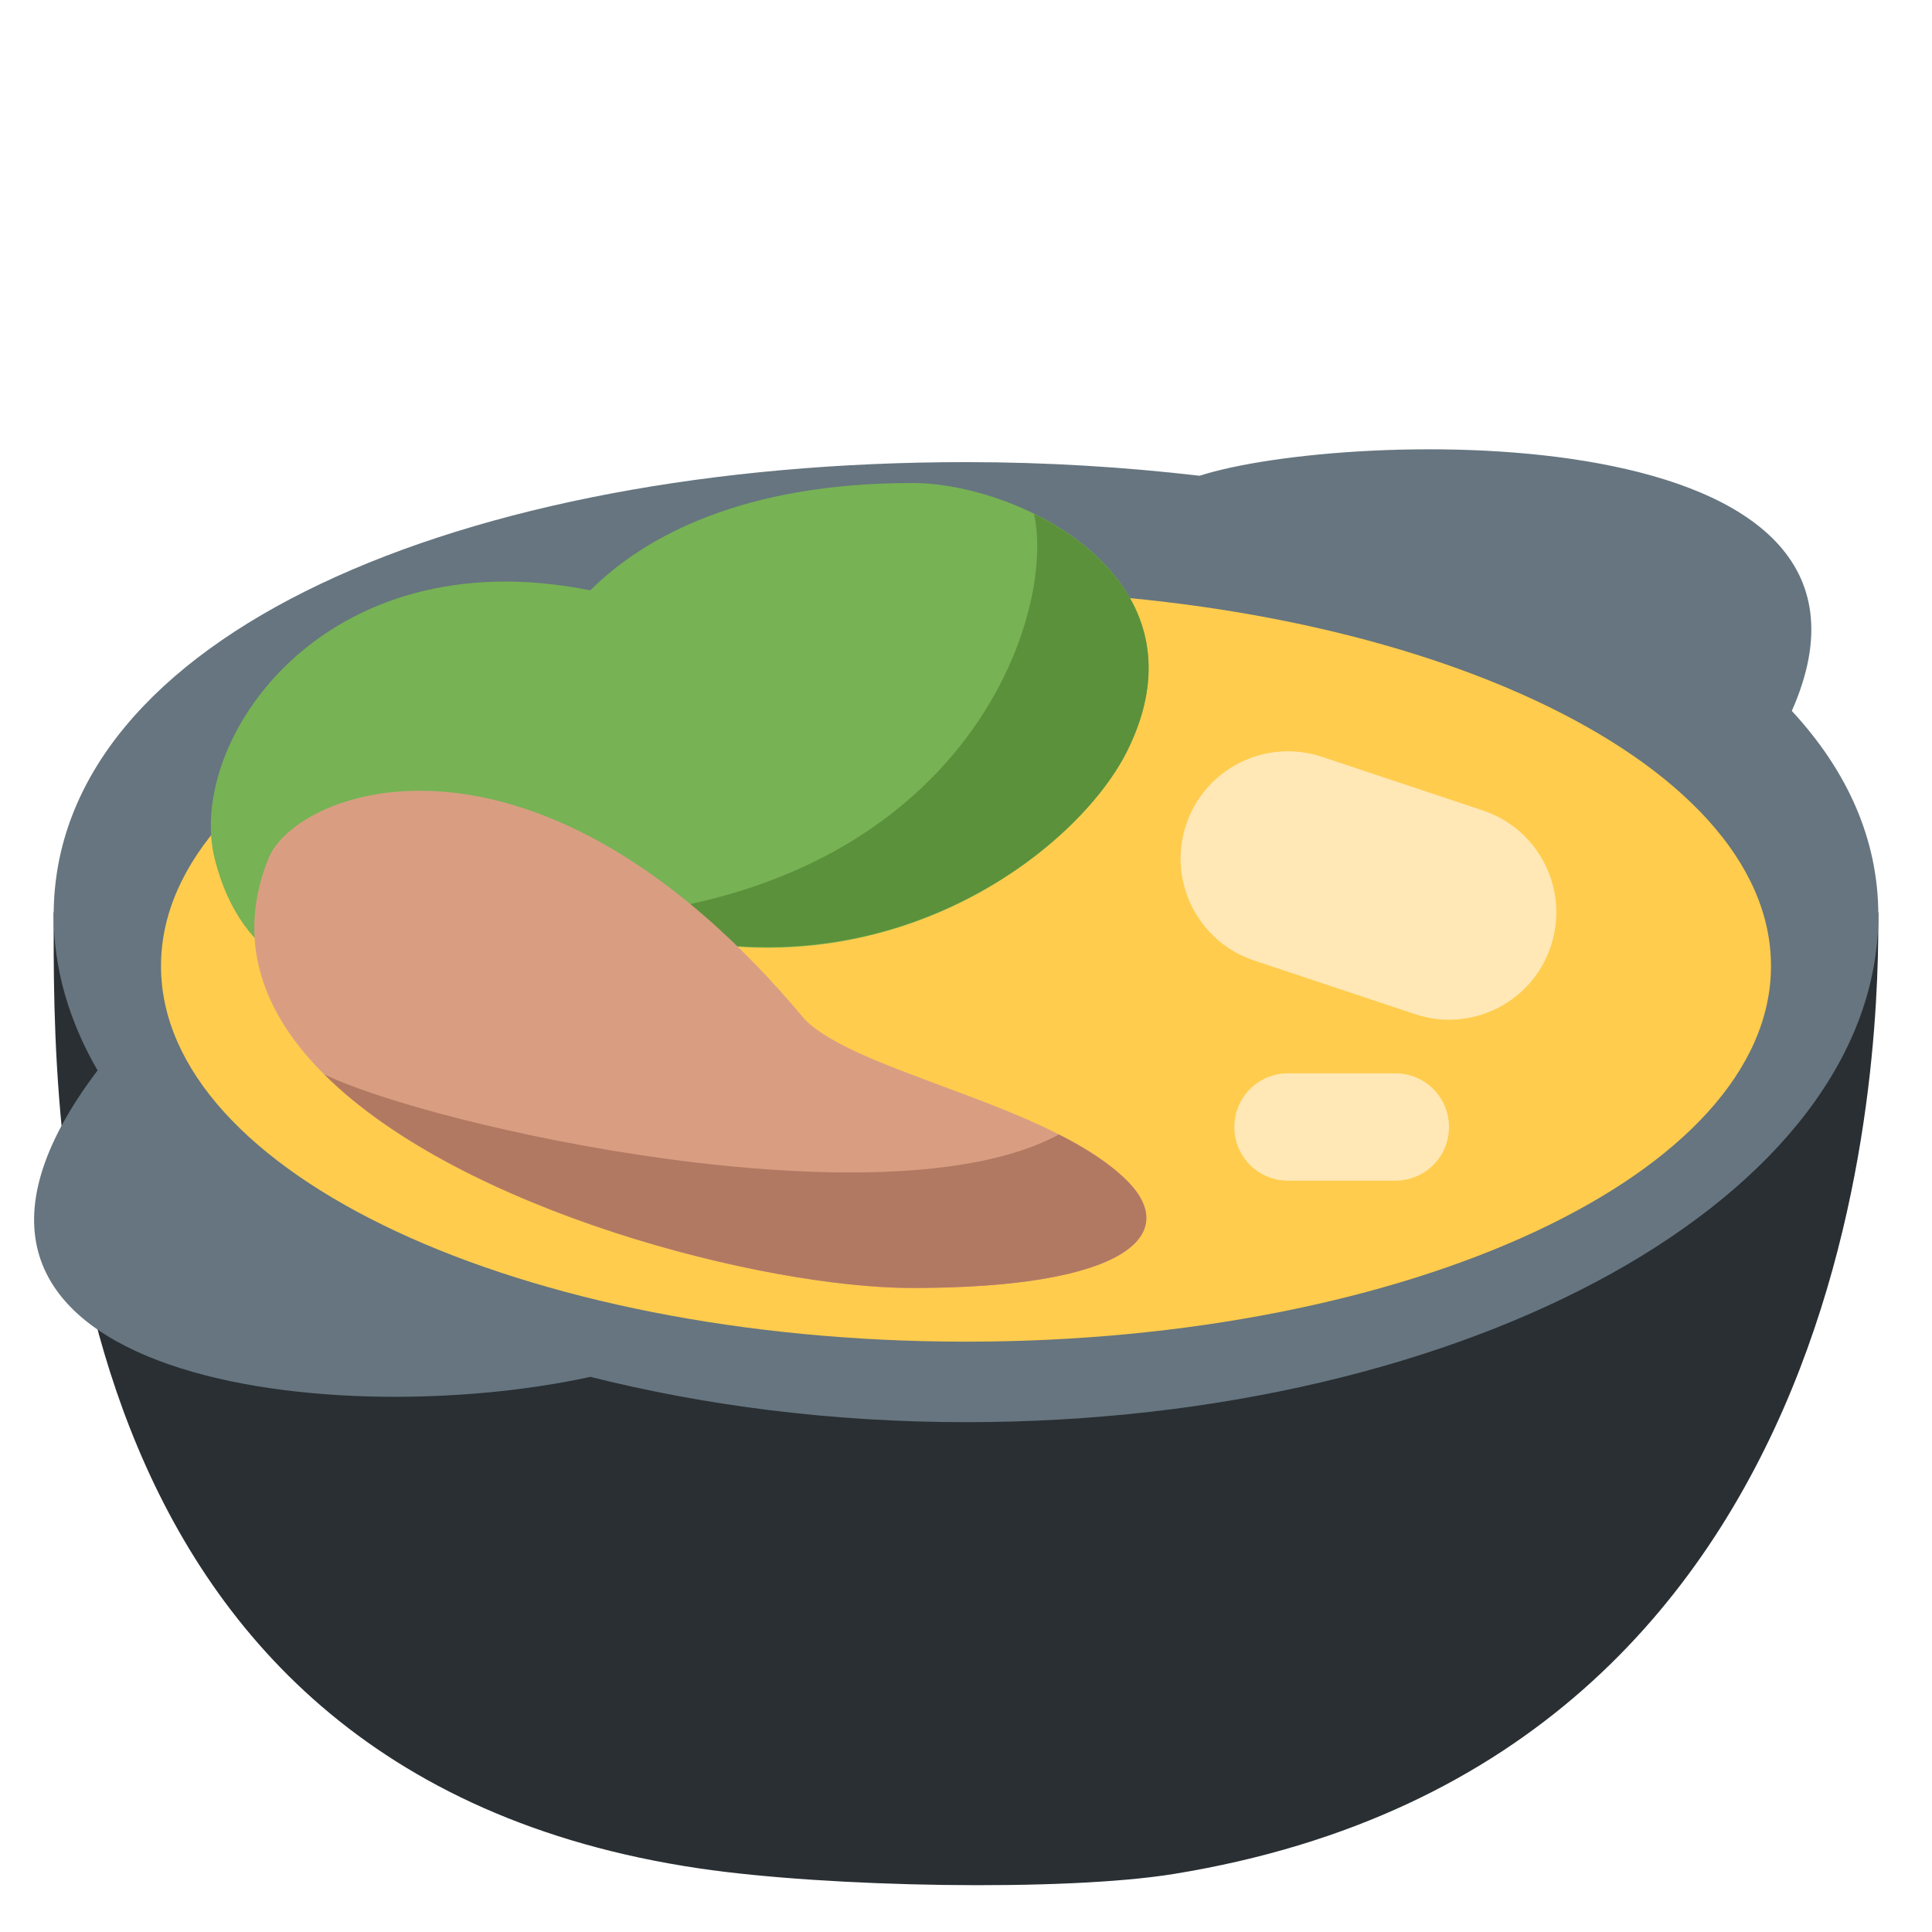
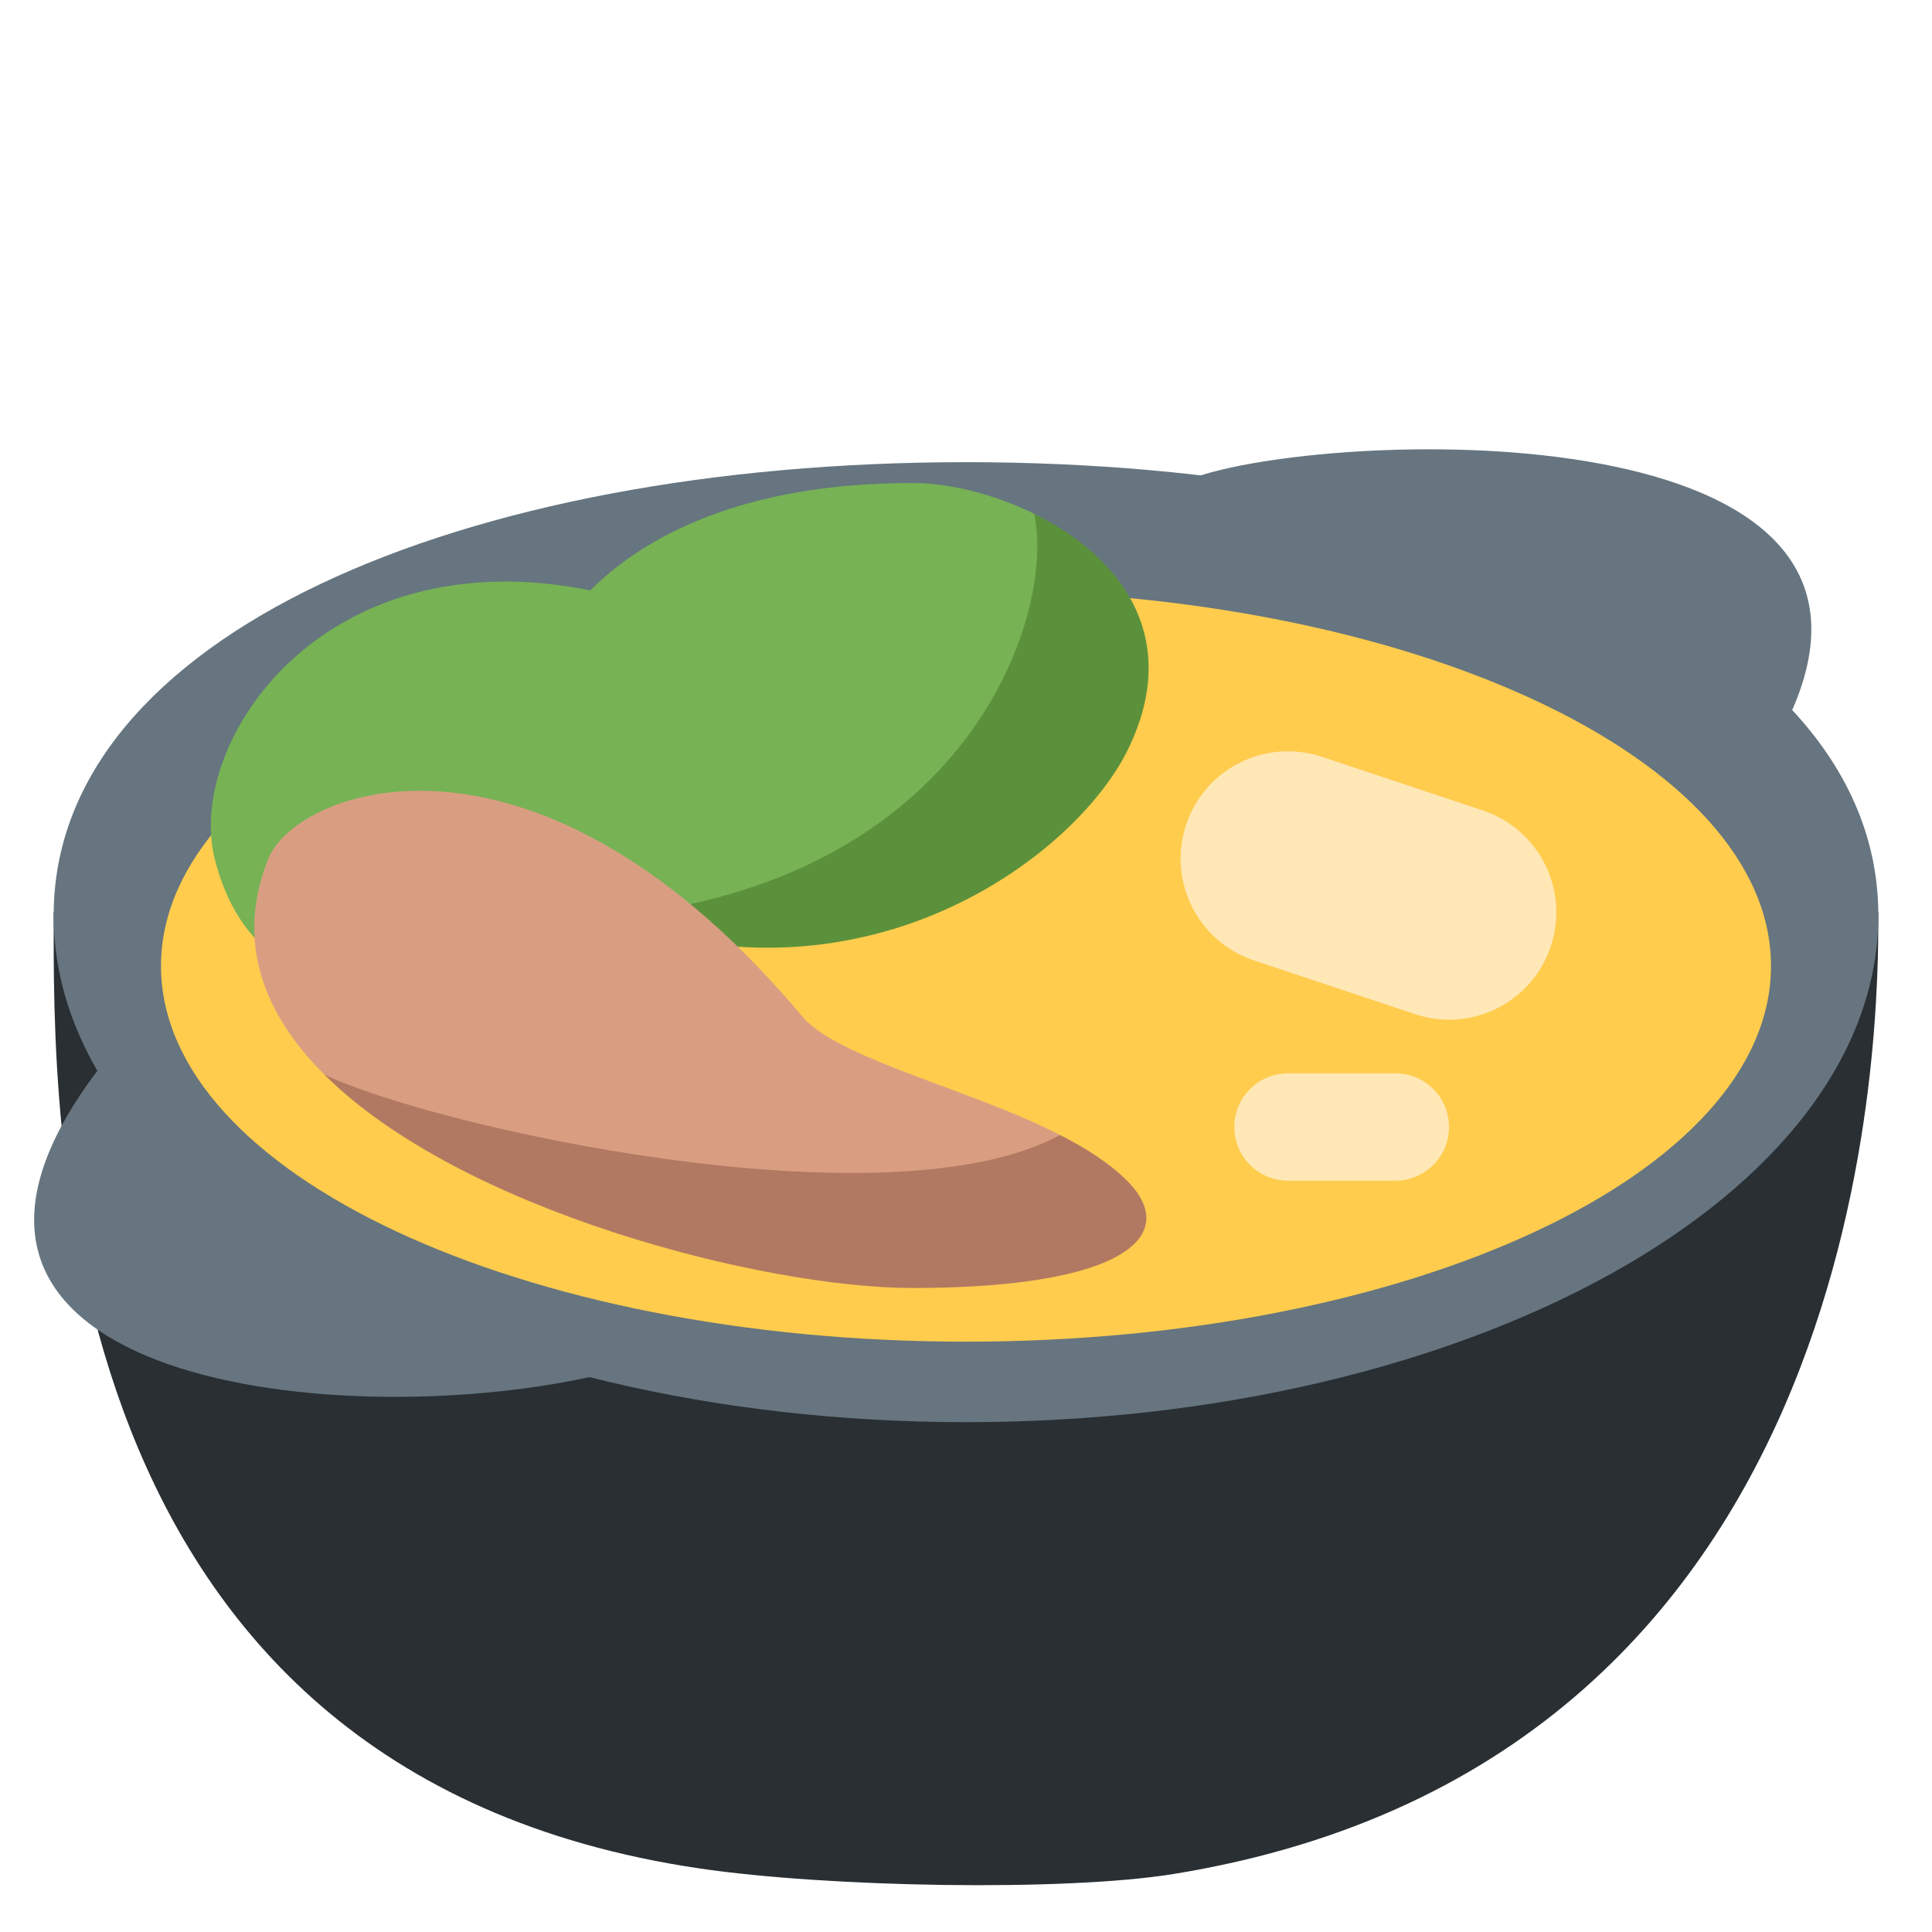
<svg xmlns="http://www.w3.org/2000/svg" viewBox="0 0 36 36">
-   <path fill="#292F33" d="M13.037 34.816C.794 33.013 1 20.719 1 17h34c0 1.914.087 15.77-13.125 17.918-2.042.332-6.458.249-8.838-.102z" />
-   <path fill="#66757F" d="M33.388 13.247c2.467-5.574-8.331-5.254-11.035-4.382-1.392-.162-2.846-.254-4.353-.254-9.389 0-17 3.228-17 8.444 0 1.009.291 1.979.818 2.891-4.327 5.712 4.246 6.786 9.184 5.71 2.136.537 4.5.844 6.998.844 9.389 0 17-4.229 17-9.444 0-1.43-.589-2.704-1.612-3.809z" />
-   <ellipse fill="#FFCC4D" cx="18" cy="18" rx="15" ry="7" />
-   <path fill="#77B255" d="M4 16c-.542-2.169 2-6 7-5 1-1 2.838-2 6-2 2 0 5.612 1.775 4 5-1 2-5 5-10 3-1 1-6 3-7-1z" />
-   <path fill="#5C913B" d="M12 17c-.249.036-.471.073-.678.111C16.17 18.857 20.022 15.956 21 14c1.078-2.156-.181-3.66-1.731-4.423.394 1.822-1.128 6.546-7.269 7.423z" />
-   <path fill="#D99E82" d="M5 16c.525-1.313 5-3 10 3 1 1 4.586 1.586 6 3 1 1 0 2-4 2S3 21 5 16z" />
-   <path fill="#B27962" d="M6.041 20.018C8.589 22.561 14.231 24 17 24c4 0 5-1 4-2-.326-.326-.77-.607-1.268-.86-3.204 1.733-11.68-.144-13.691-1.122z" />
-   <path fill="#FFE8B6" d="M27 19.001c-.209 0-.423-.034-.633-.104l-3-1c-1.048-.35-1.614-1.482-1.265-2.53.349-1.047 1.479-1.614 2.53-1.265l3 1c1.048.35 1.614 1.482 1.265 2.53-.279.839-1.059 1.369-1.897 1.369zM26 22h-2c-.553 0-1-.447-1-1s.447-1 1-1h2c.553 0 1 .447 1 1s-.447 1-1 1z" />
+   <path d="M 1,17 h34 c 0,1.913 0.087,15.769 -13.125,17.918 c -2.042,0.332 -6.459,0.249 -8.838,-0.102 c -12.243,-1.804 -12.037,-14.098 -12.037,-17.816 Z" fill="#292f33" />
+   <path d="M 1.819,19.947 c 4.327,-5.712 14.121,4.634 9.183,5.71 s -13.51,0.002 -9.183,-5.71 Z" fill="#66757f" />
+   <path d="M 33.388,13.247 c -2.467,5.574 -13.739,-3.51 -11.035,-4.382 s 13.502,-1.192 11.035,4.382 Z" fill="#66757f" />
+   <path d="M 35,17.056 a 17,9.444 0 01 -34,0 c 0,-5.216 7.611,-8.444 17,-8.444 s 17,3.228 17,8.444 Z" fill="#66757f" />
+   <ellipse rx="15" ry="7" cx="18" cy="18" fill="#ffcc4d" />
+   <path fill="#FFE8B6" d="M 26,22 h-2 a 1,1 0 01 -1,-1 a 1,1 0 01 1,-1 h2 a 1,1 0 01 1,1 a 1,1 0 01 -1,1 Z" />
+   <path fill="#FFE8B6" d="M 27,19.001 c -0.209,0 -0.423,-0.034 -0.633,-0.104 l -3,-1 c -1.048,-0.35 -1.614,-1.482 -1.265,-2.53 c 0.349,-1.047 1.479,-1.614 2.53,-1.265 l 3,1 c 1.048,0.35 1.614,1.482 1.265,2.53 c -0.279,0.839 -1.059,1.369 -1.897,1.369 Z" />
+   <path fill="#77b255" d="M 11,17 c -1,1 -6,3 -7,-1 c -0.542,-2.169 2,-6 7,-5 c 1,-1 2.838,-2 6,-2 c 0.663,0 1.502,0.195 2.27,0.573 s 2.99,8.507 -8.27,7.427 Z" />
+   <path fill="#5c913b" d="M 11,17 h1 c 6.144,-0.878 7.666,-5.608 7.27,-7.427 c 1.55,0.762 2.808,2.27 1.73,4.427 c -1,2 -5,5 -10,3 Z" />
+   <path fill="#d99e82" d="M 5,16 v0 c -0.616,1.539 -0.094,2.888 1.039,4.019 c 6.001,3.841 15.101,3.881 13.714,1.13 c -1.665,-0.851 -3.981,-1.377 -4.753,-2.149 c -5,-6 -9.475,-4.313 -10,-3 Z" />
+   <path fill="#b27962" d="M 17,24 c 4,0 5,-1 4,-2 c -0.322,-0.322 -0.756,-0.601 -1.247,-0.851 c -3.197,1.736 -11.695,-0.15 -13.714,-1.13 c 2.548,2.543 8.192,3.981 10.961,3.981 v0 Z" />
</svg>
